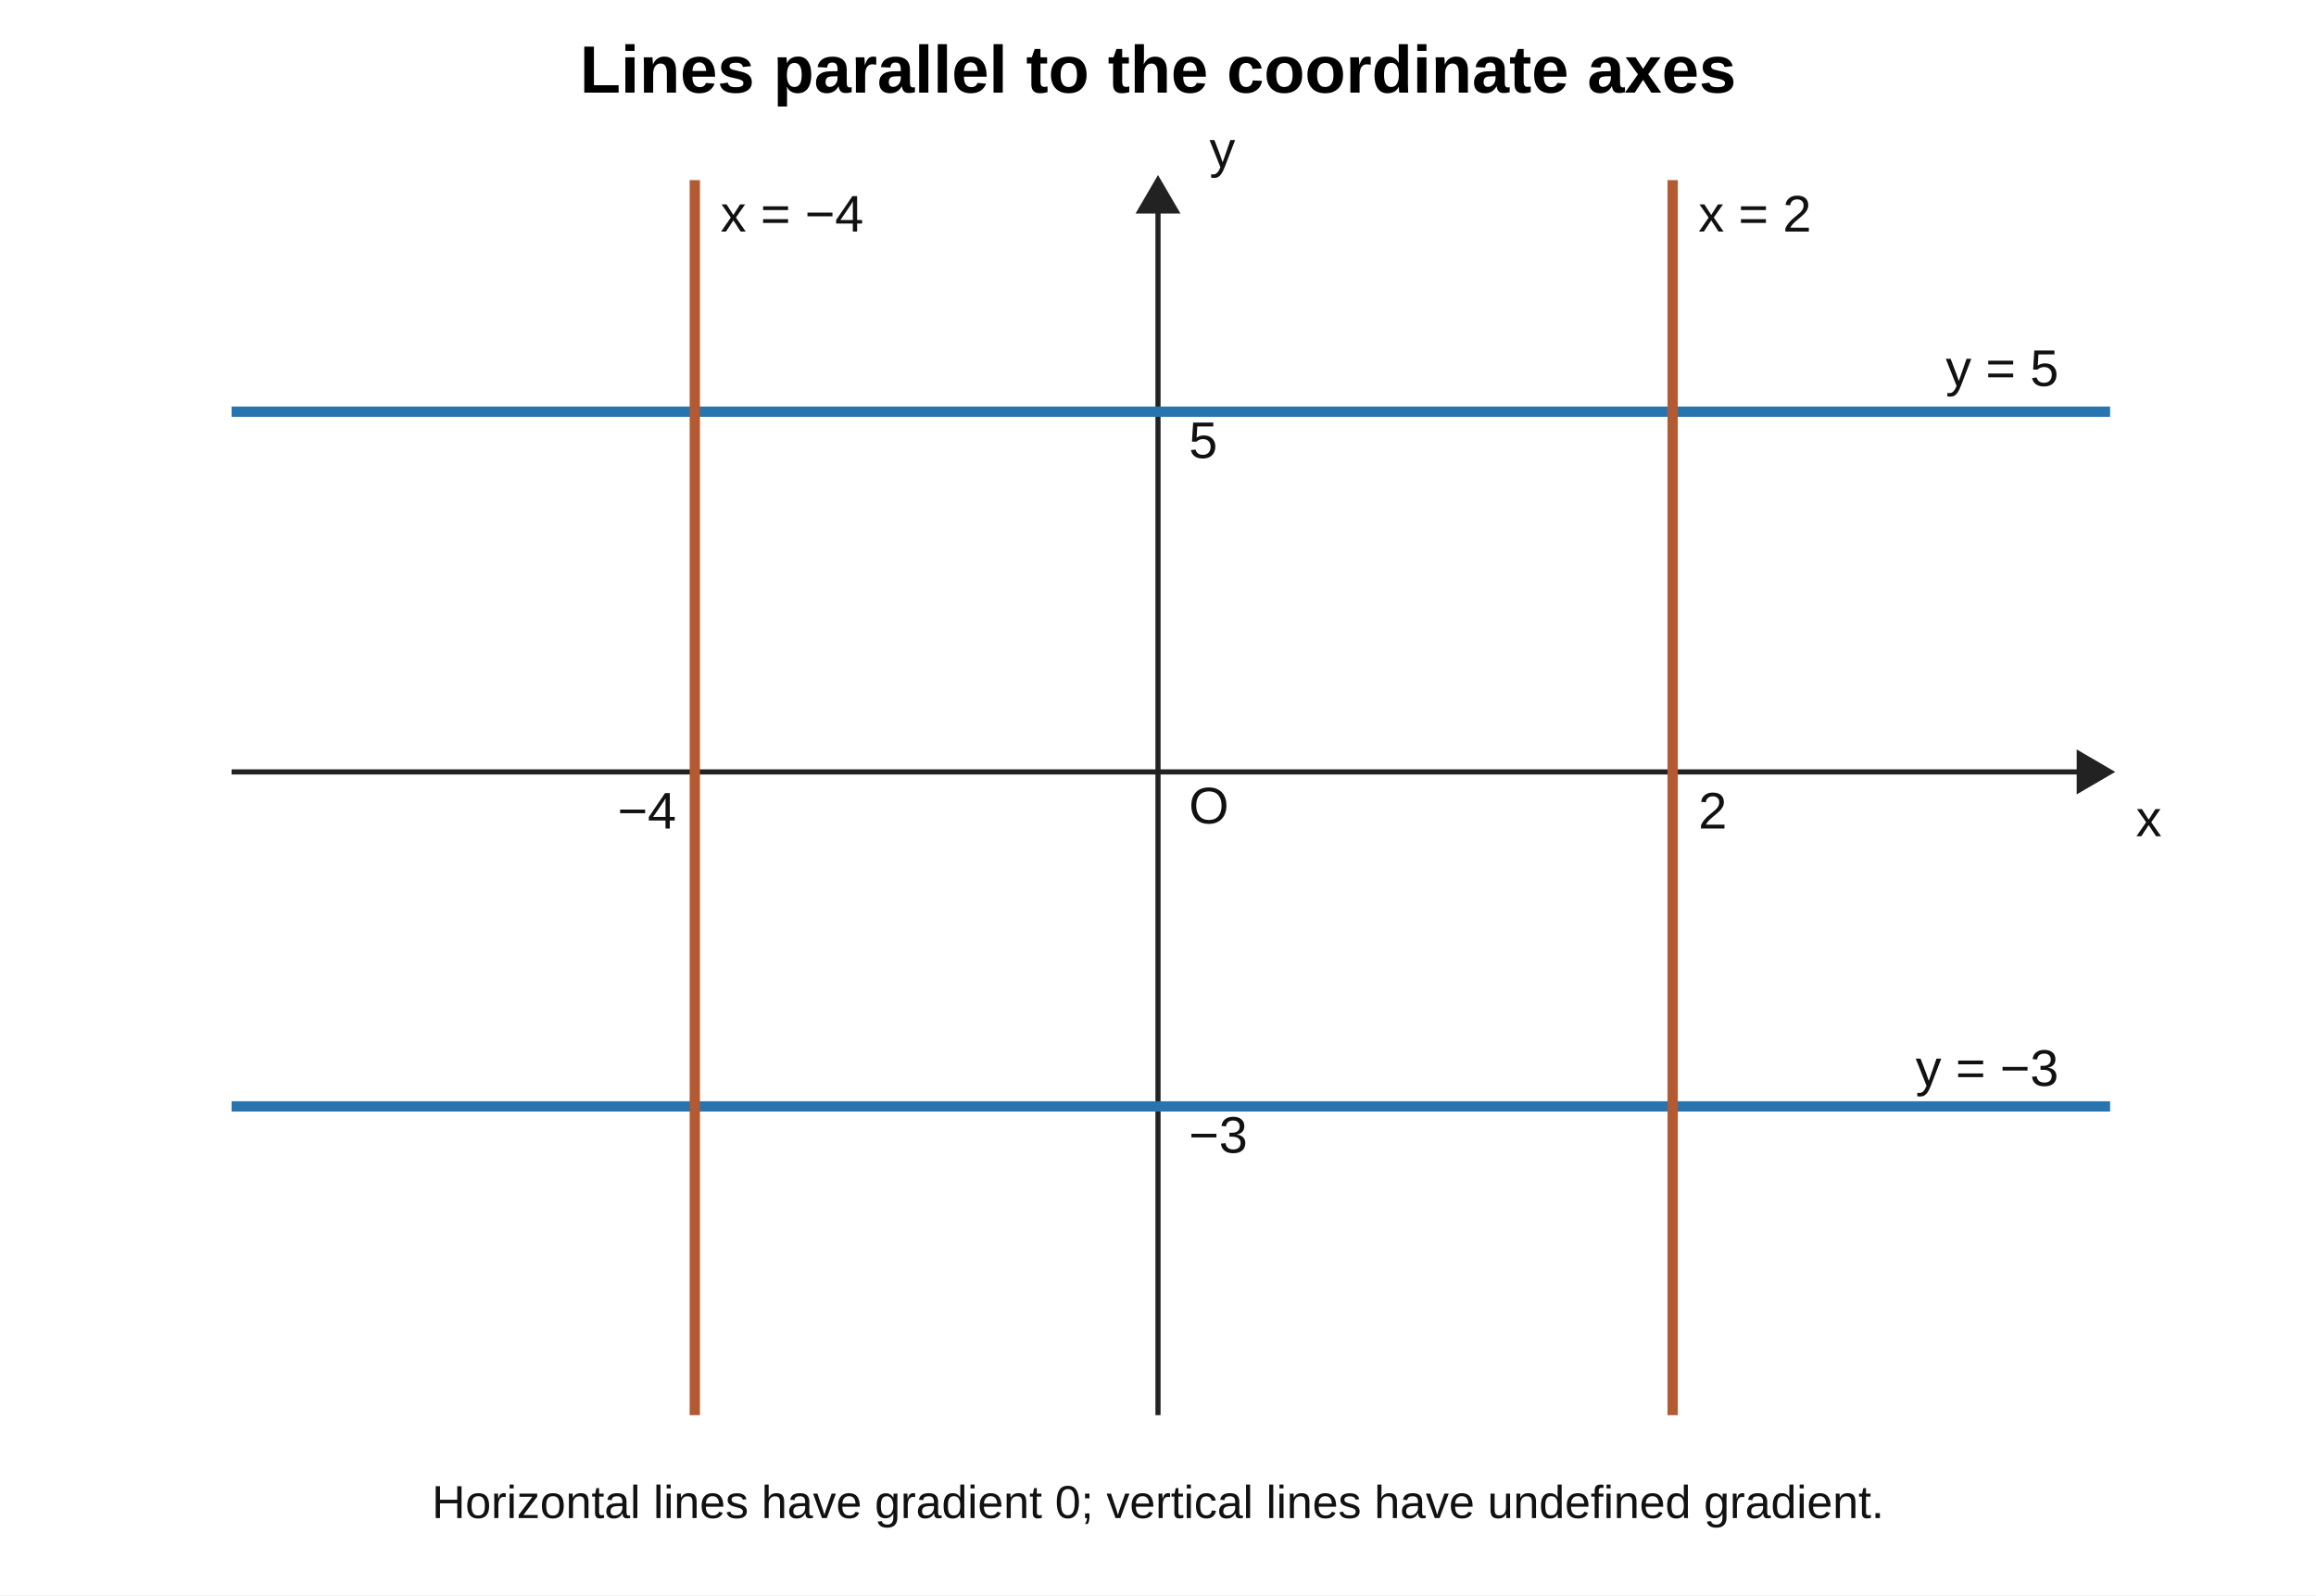
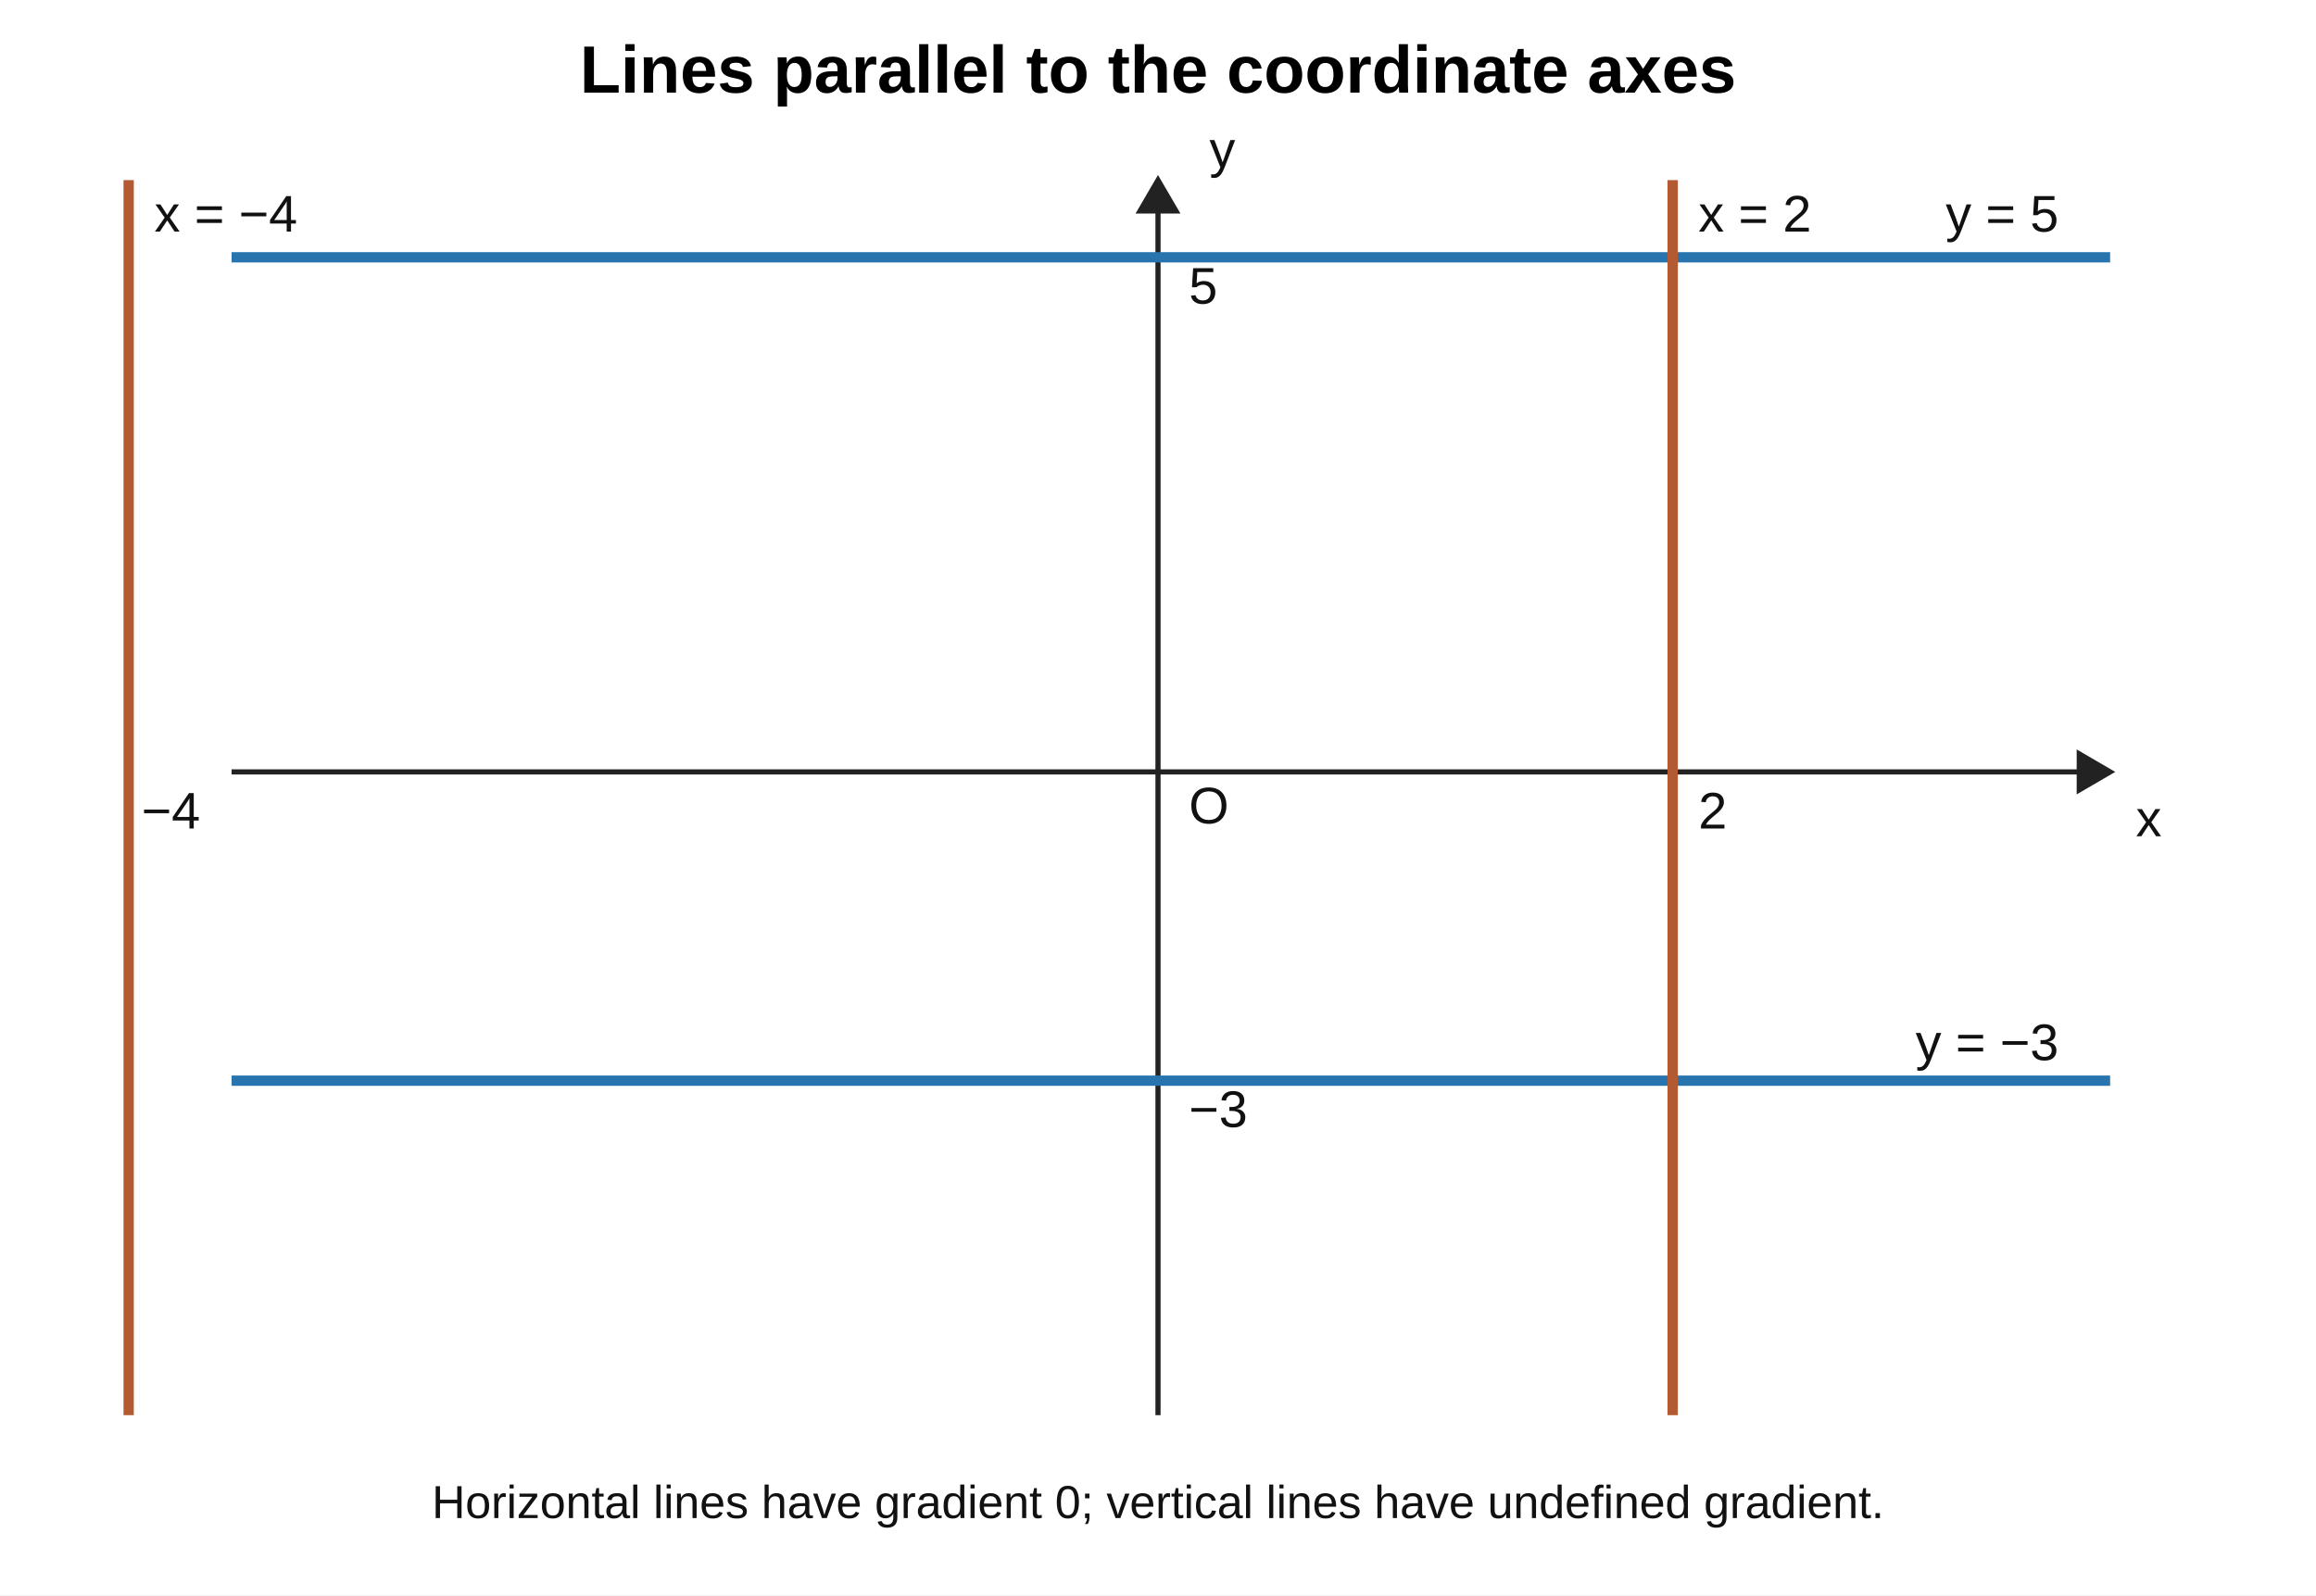
<svg xmlns="http://www.w3.org/2000/svg" width="900" height="620" viewBox="0 0 900 620">
  <rect width="900" height="620" fill="#fff" />
  <text x="450" y="36" text-anchor="middle" font-family="Arial" font-size="26" font-weight="bold">Lines parallel to the coordinate axes</text>
  <g stroke="#222" stroke-width="2">
    <path d="M90 300H820 M450 70V550" fill="none" />
    <path d="M820 300l-12 -7v14z M450 70l-7 12h14z" fill="#222" />
-     <path d="M90 160H820 M90 430H820" stroke="#2774ae" stroke-width="4" />
-     <path d="M270 70V550 M650 70V550" stroke="#b35a32" stroke-width="4" />
+     <path d="M90 100H820 M90 420H820" stroke="#2774ae" stroke-width="4" />
+     <path d="M50 70V550 M650 70V550" stroke="#b35a32" stroke-width="4" />
  </g>
  <g font-family="Arial" font-size="20" fill="#111">
    <text x="830" y="325">x</text>
    <text x="470" y="65">y</text>
-     <text x="800" y="150" text-anchor="end">y = 5</text>
-     <text x="800" y="422" text-anchor="end">y = −3</text>
-     <text x="280" y="90">x = −4</text>
+     <text x="800" y="90" text-anchor="end">y = 5</text>
+     <text x="800" y="412" text-anchor="end">y = −3</text>
+     <text x="60" y="90">x = −4</text>
    <text x="660" y="90">x = 2</text>
    <text x="462" y="320">O</text>
-     <text x="462" y="178">5</text>
-     <text x="462" y="448">−3</text>
-     <text x="240" y="322">−4</text>
+     <text x="462" y="118">5</text>
+     <text x="462" y="438">−3</text>
+     <text x="55" y="322">−4</text>
    <text x="660" y="322">2</text>
    <text x="450" y="590" text-anchor="middle" font-size="18">Horizontal lines have gradient 0; vertical lines have undefined gradient.</text>
  </g>
</svg>
